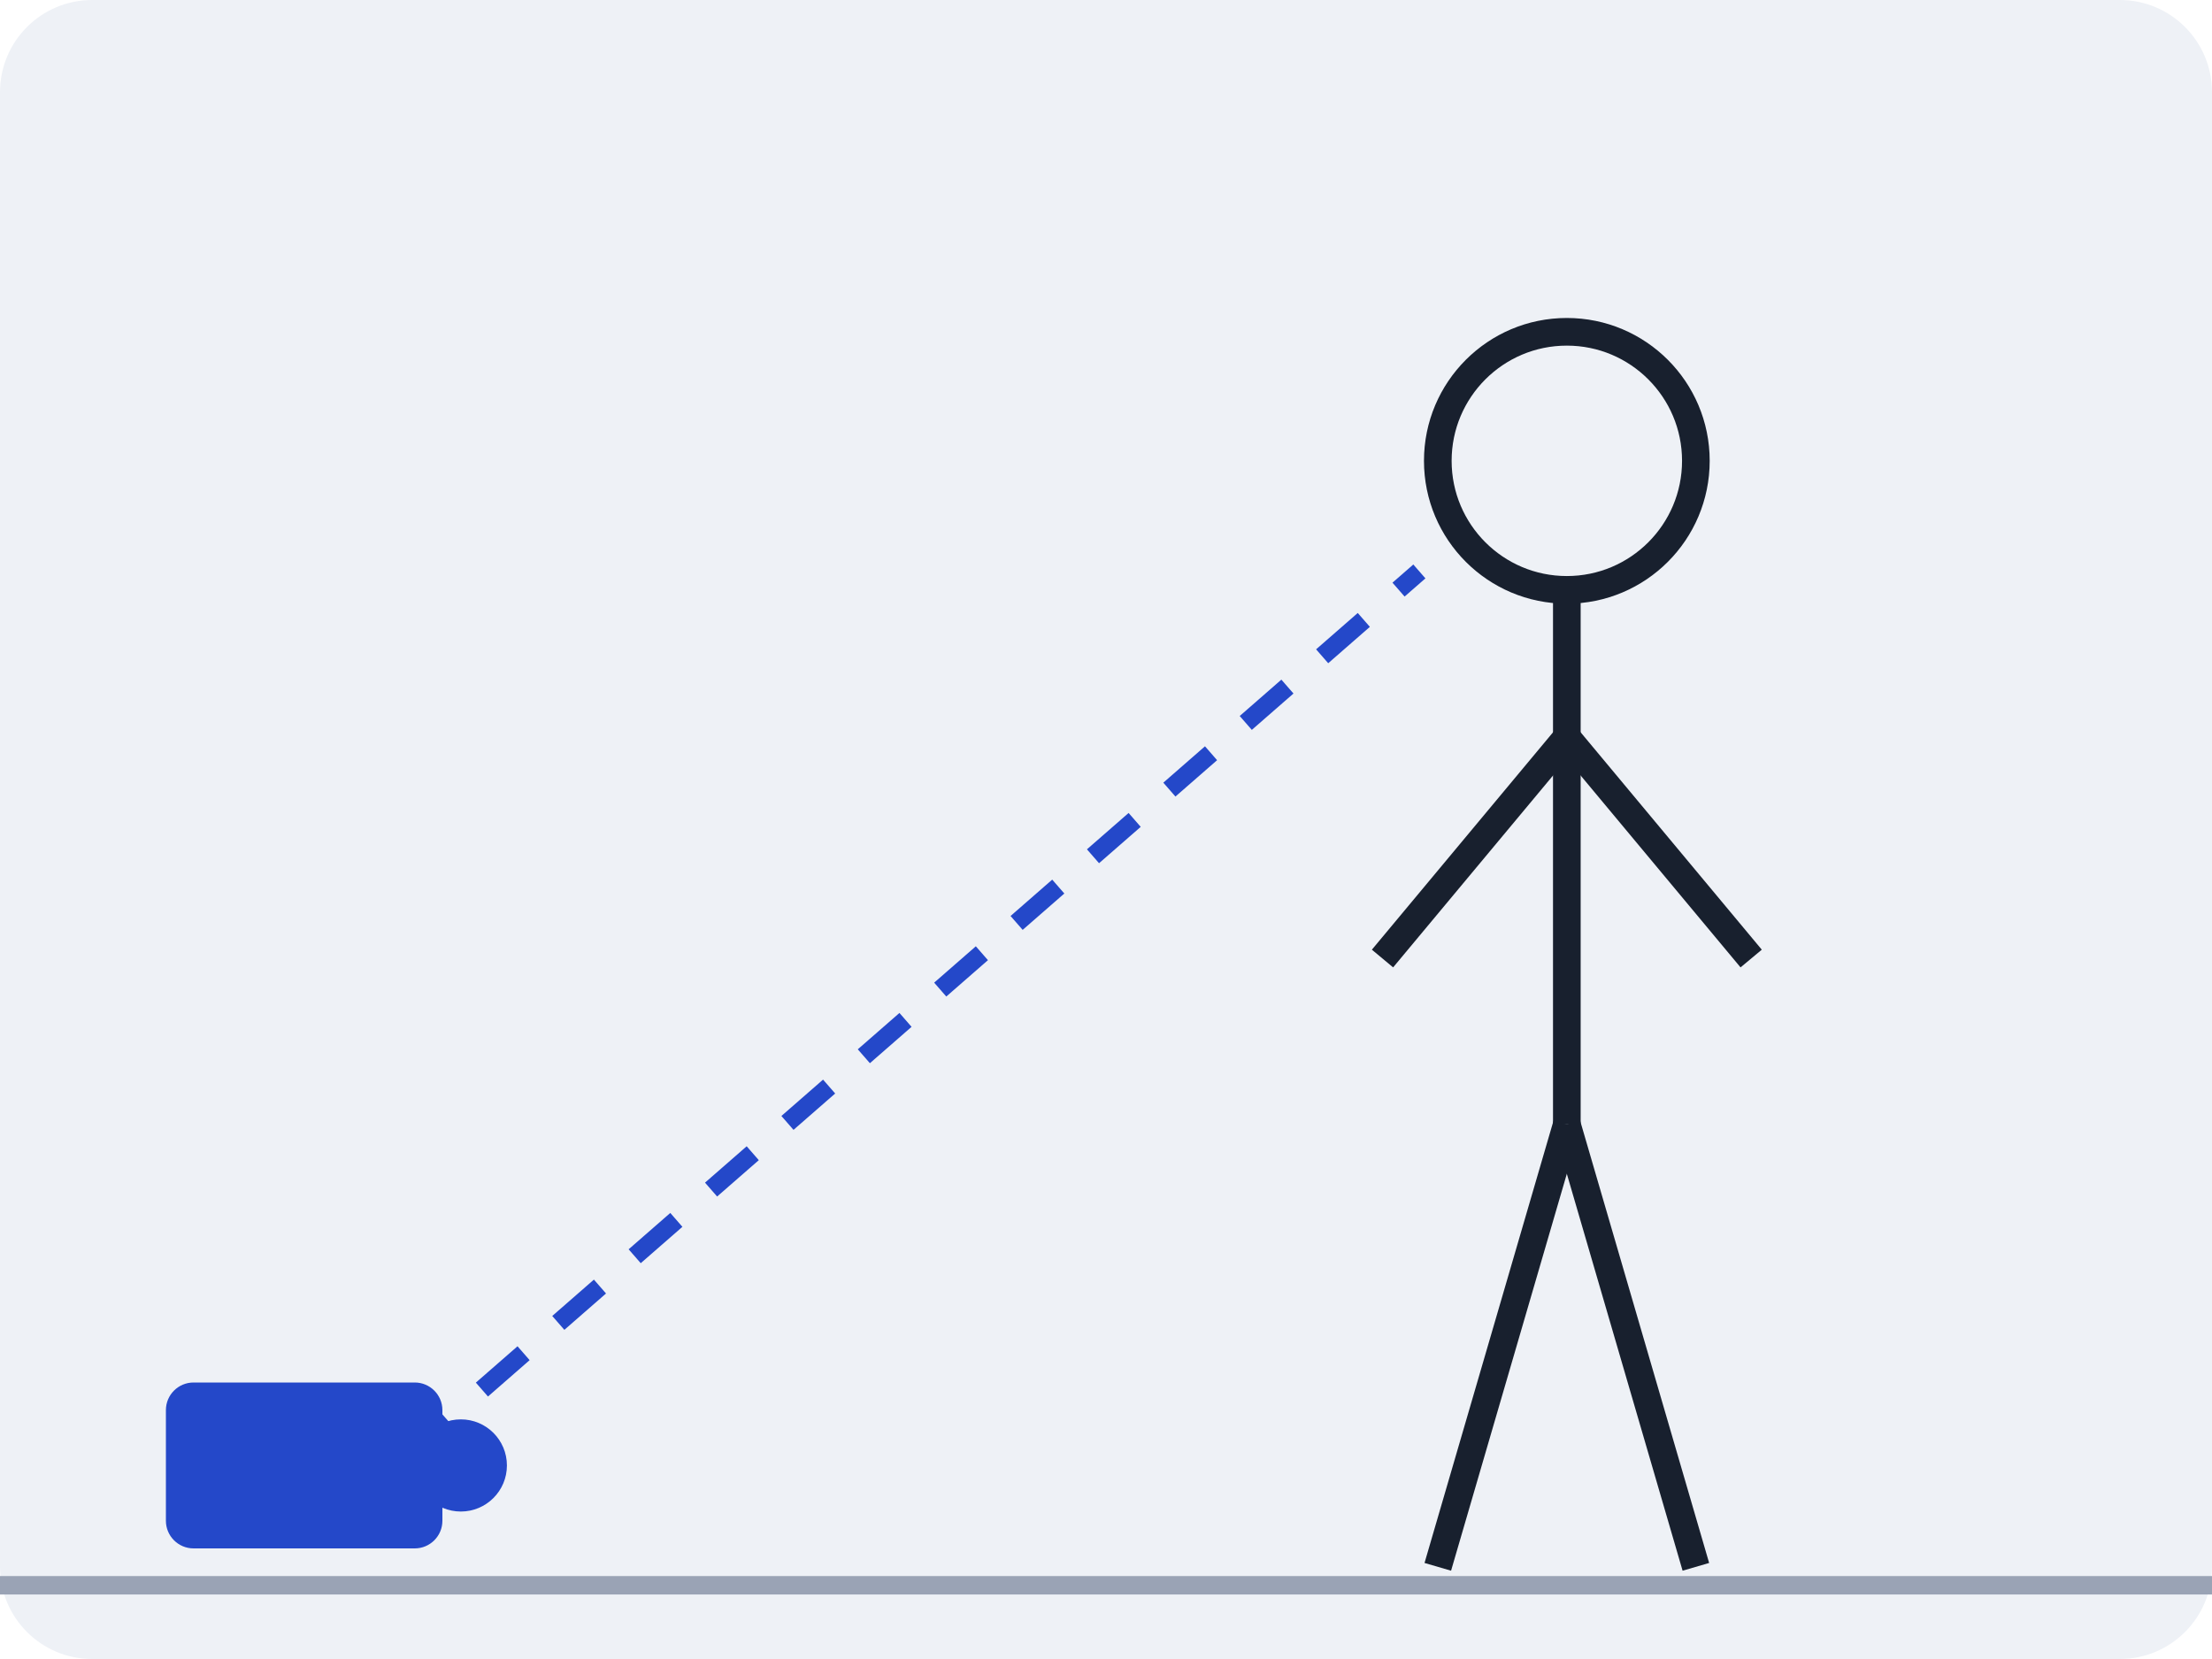
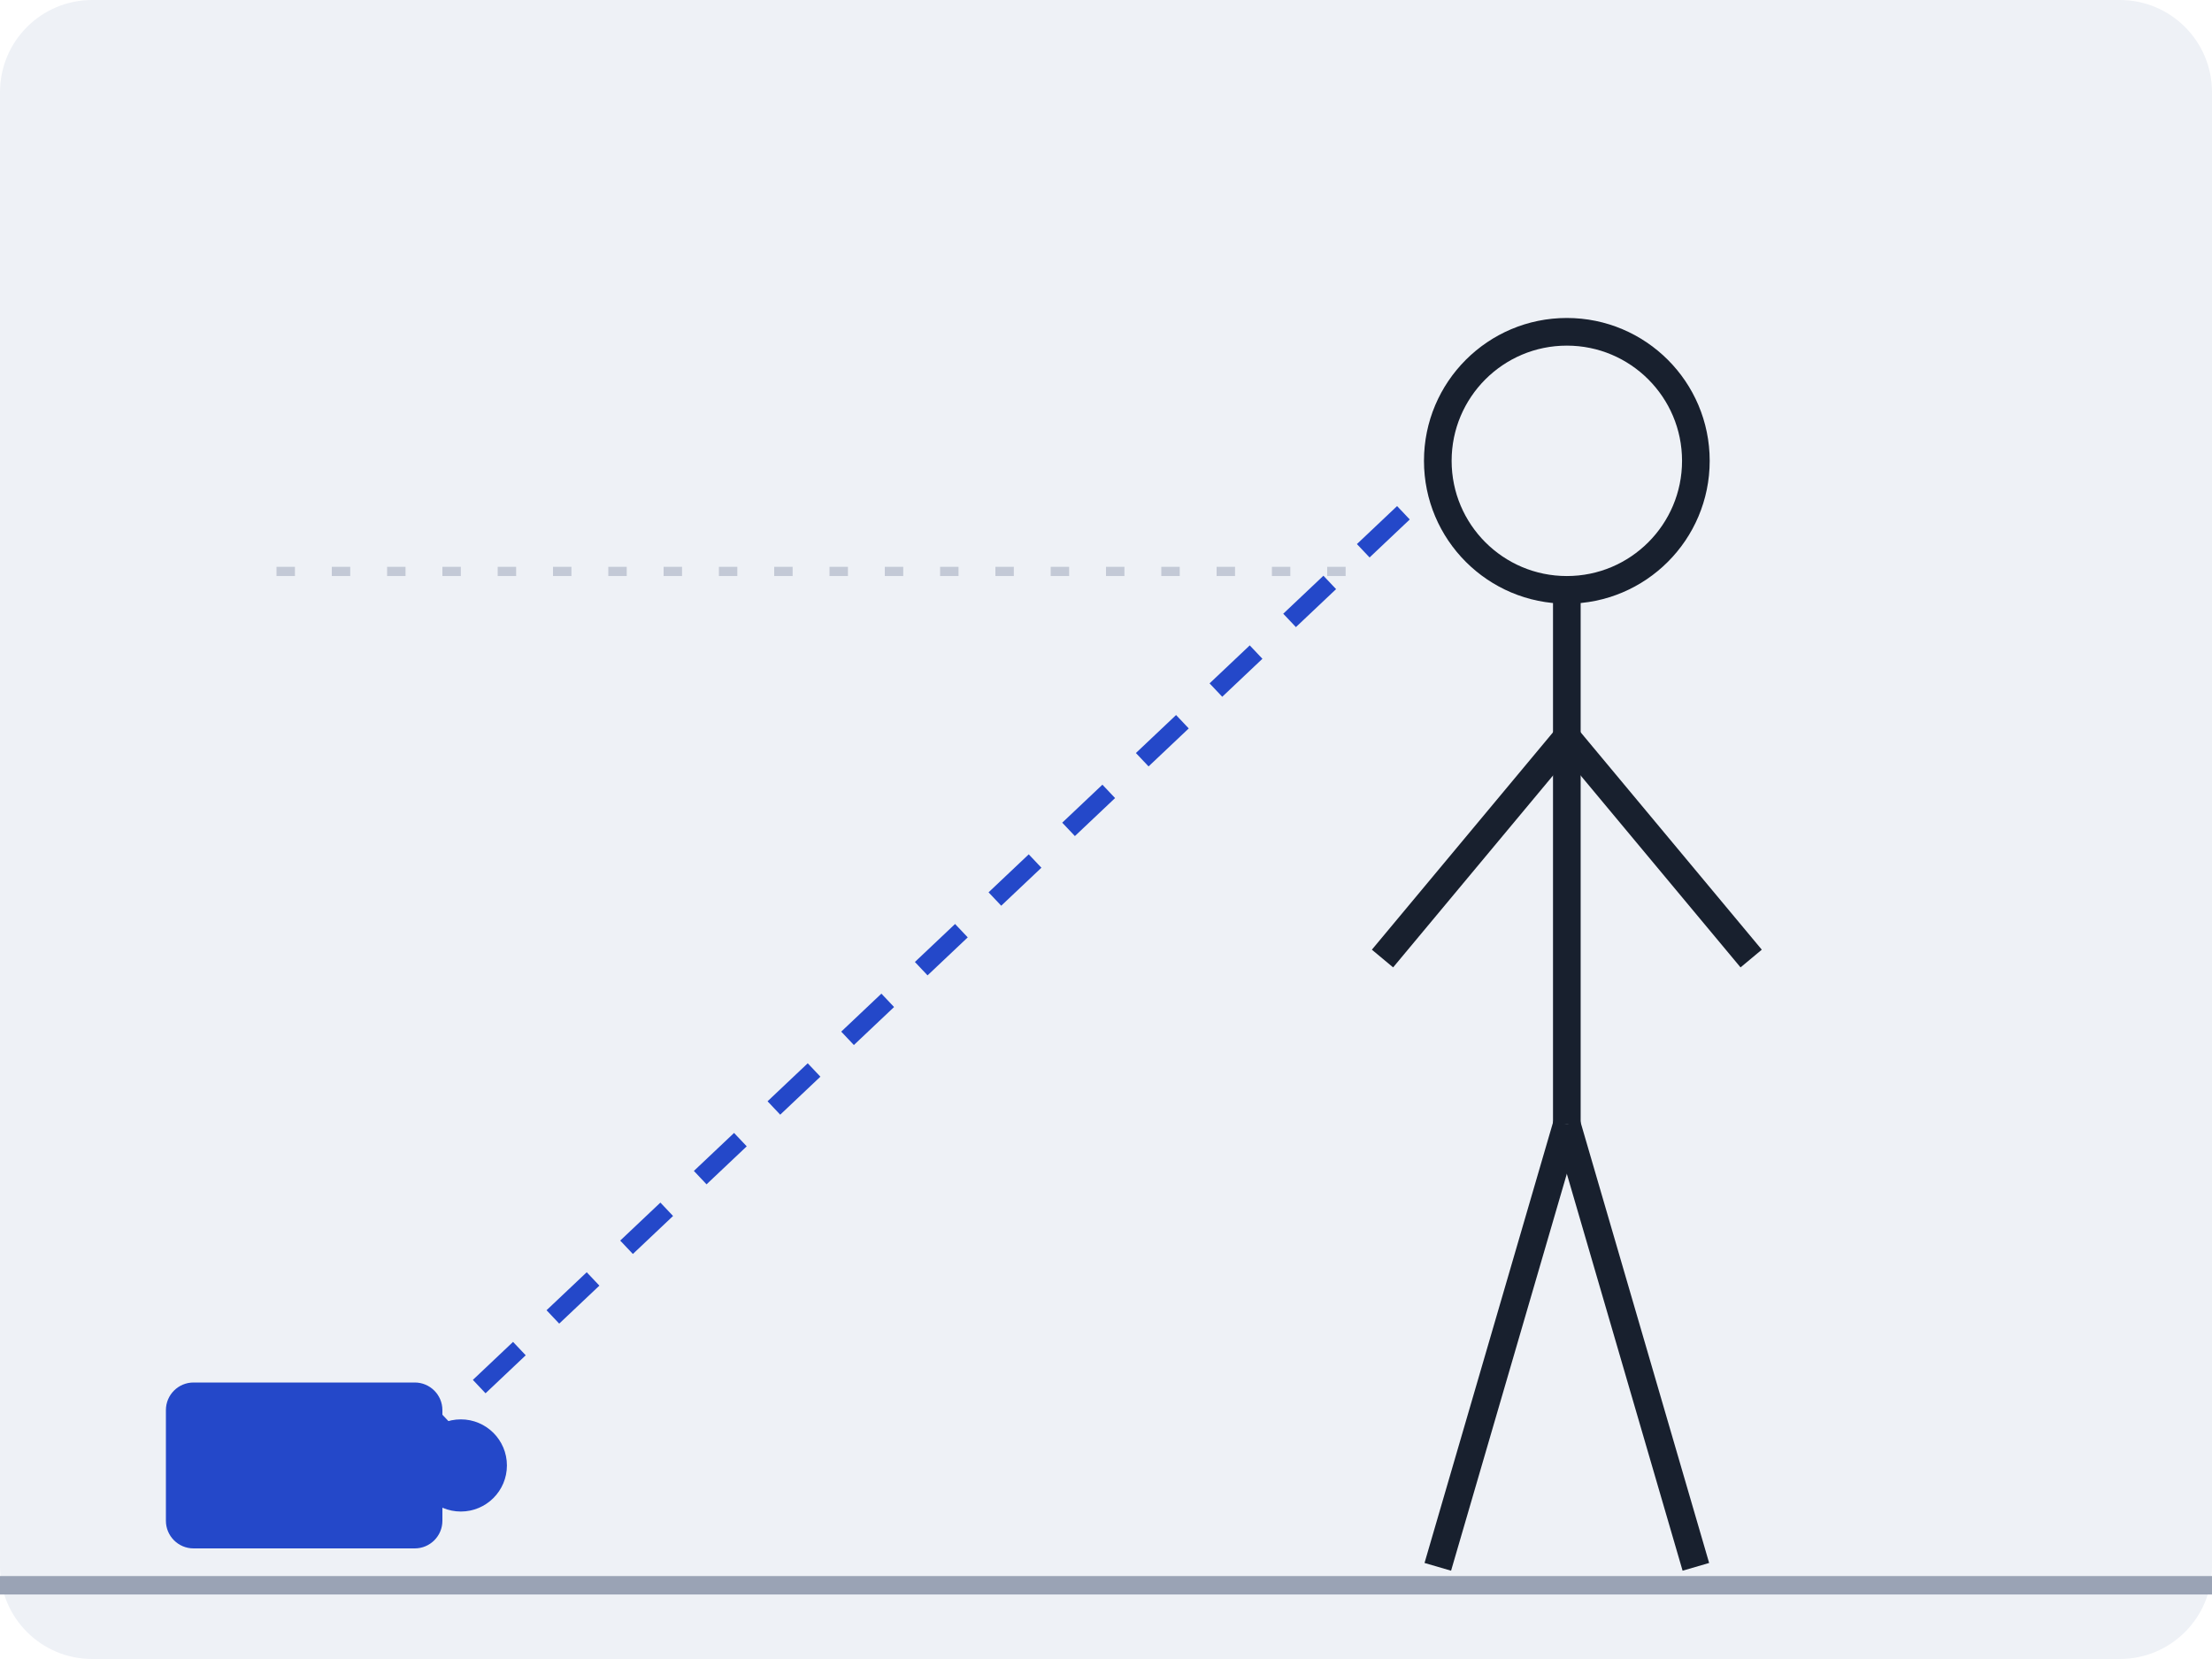
<svg xmlns="http://www.w3.org/2000/svg" viewBox="0 0 240 180" width="240" height="180">
  <rect width="240" height="180" rx="10" fill="#eef1f6" />
  <line x1="0" y1="172" x2="240" y2="172" stroke="#9aa3b5" stroke-width="2" />
+   <line x1="30" y1="62" x2="150" y2="62" stroke="#c3c9d6" stroke-width="1" stroke-dasharray="2 4" />
  <circle cx="170" cy="50" r="14" fill="none" stroke="#18202e" stroke-width="3" />
  <line x1="170" y1="64" x2="170" y2="122" stroke="#18202e" stroke-width="3" />
  <line x1="170" y1="80" x2="150" y2="104" stroke="#18202e" stroke-width="3" />
  <line x1="170" y1="80" x2="190" y2="104" stroke="#18202e" stroke-width="3" />
  <line x1="170" y1="122" x2="156" y2="170" stroke="#18202e" stroke-width="3" />
  <line x1="170" y1="122" x2="184" y2="170" stroke="#18202e" stroke-width="3" />
-   <line x1="44" y1="158" x2="154" y2="62" stroke="#2448c9" stroke-width="2" stroke-dasharray="6 5" />
+   <line x1="44" y1="158" x2="154" y2="54" stroke="#2448c9" stroke-width="2" stroke-dasharray="6 5" />
  <rect x="18" y="150" width="30" height="18" rx="3" fill="#2448c9" />
  <circle cx="50" cy="159" r="5" fill="#2448c9" />
</svg>
